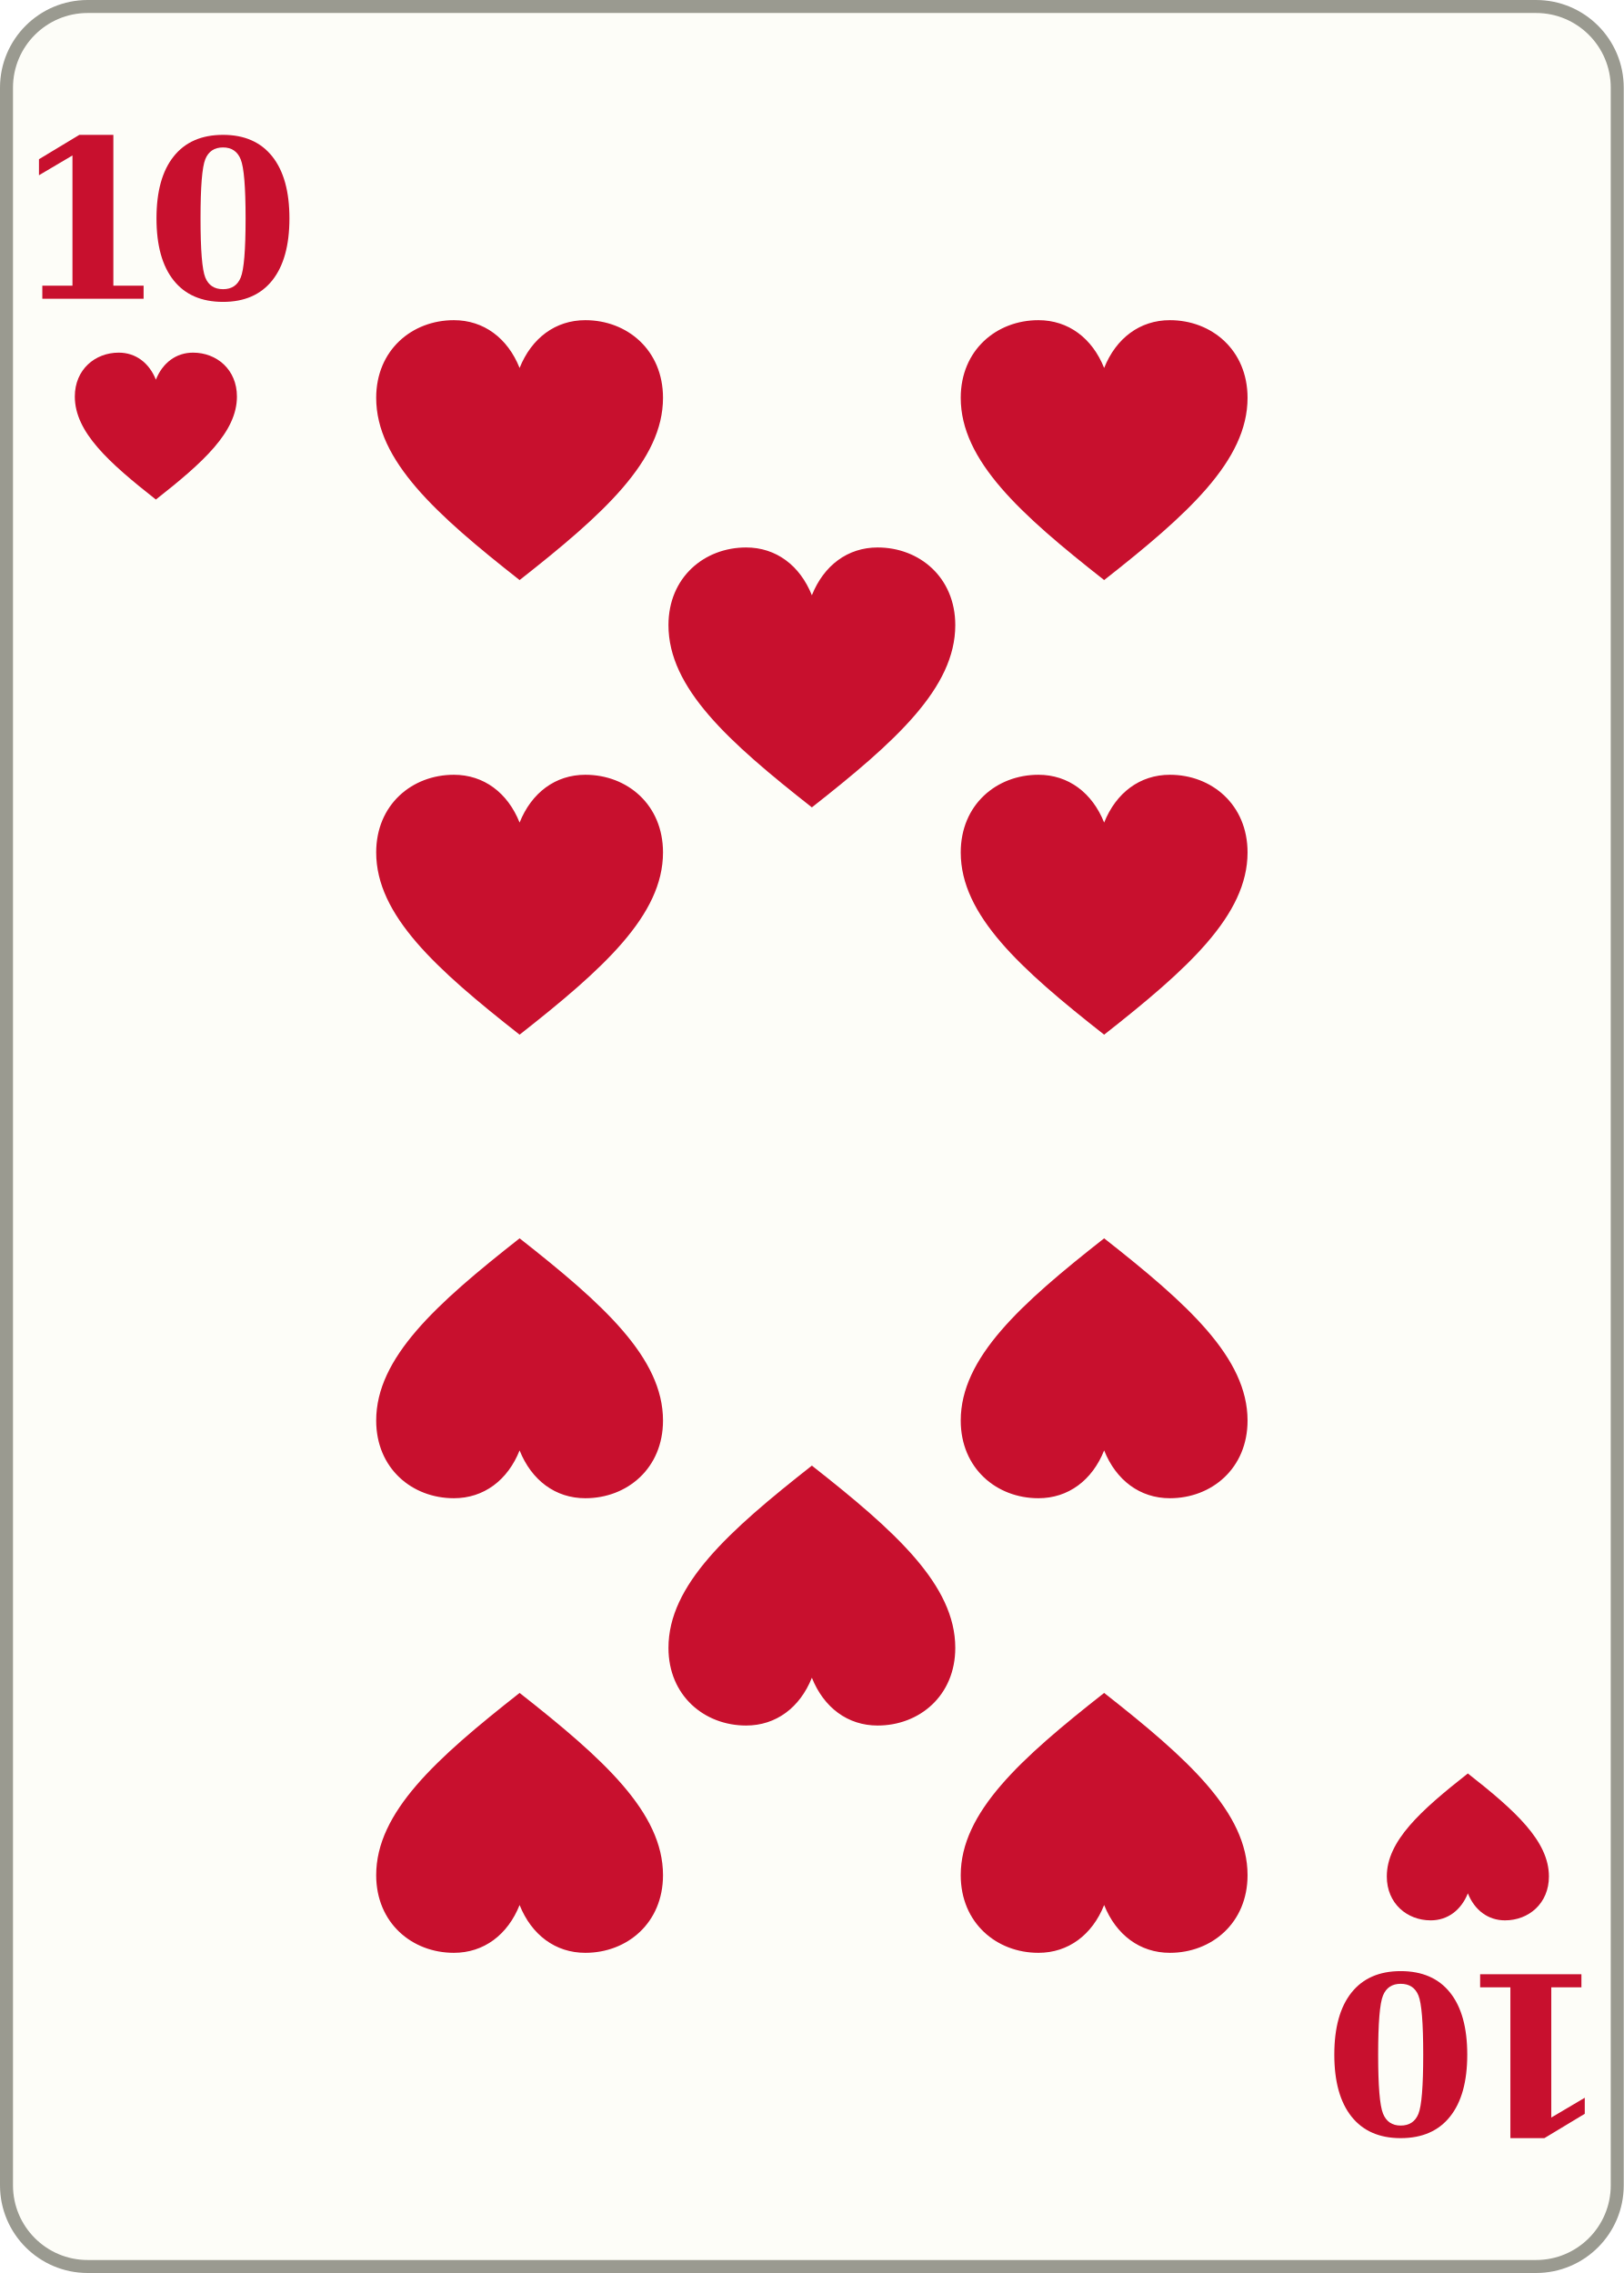
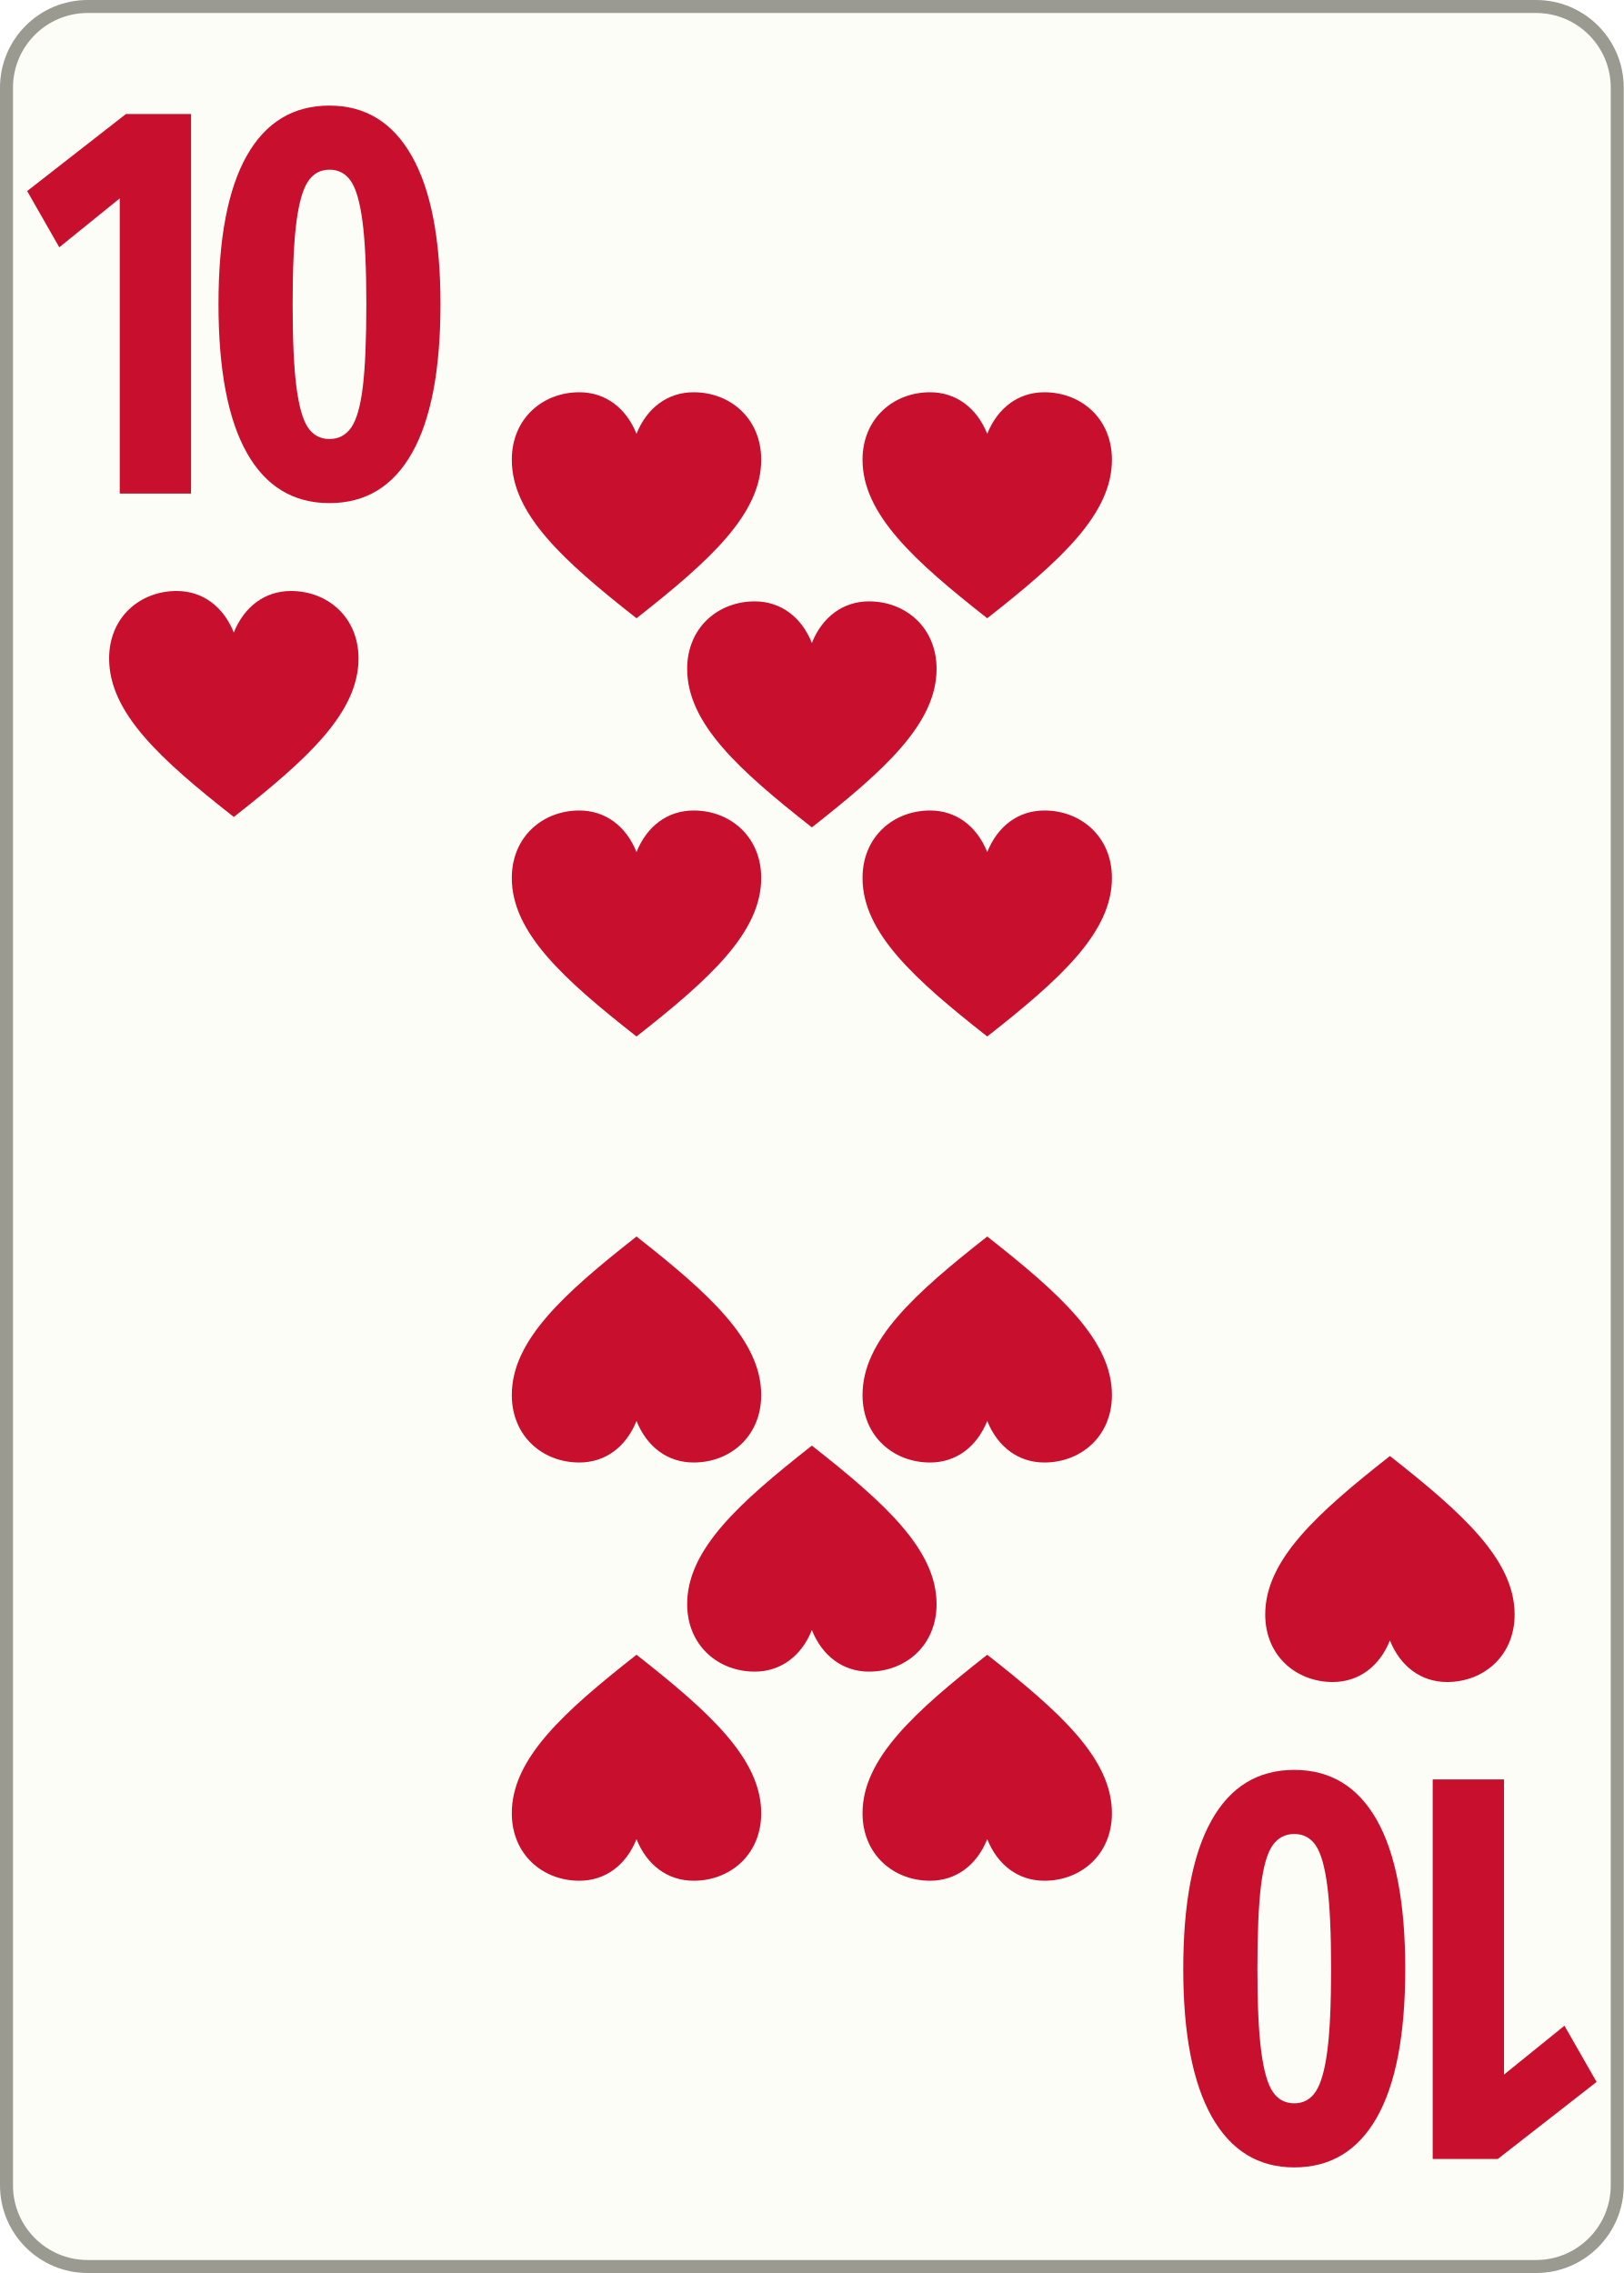
<svg xmlns="http://www.w3.org/2000/svg" viewBox="0 0 250 350" width="250" height="350">
  <rect x="1" y="1" width="248" height="348" rx="12.5" fill="#fdfdf8" stroke="#9a9a90" stroke-width="2" />
  <g>
-     <text x="24" y="46" font-family="'DejaVu Serif', Georgia, 'Times New Roman', serif" font-size="34" font-weight="bold" fill="#c8102e" text-anchor="middle" letter-spacing="-3">10</text>
-     <path d="M50 92 C 22 70 2 52 2 31 C 2 15 14 5 28 5 C 38 5 46 11 50 21 C 54 11 62 5 72 5 C 86 5 98 15 98 31 C 98 52 78 70 50 92 Z" fill="#c8102e" transform="translate(11.00 53.00) scale(0.26)" />
+     <path d="M-19.78-58.44L-7.84-58.44L-7.84 0L-20.91 0L-20.91-45.45L-31.99-37.92L-37.88-46.58M17.53-59.74Q27.40-59.74 32.64-51.95Q37.88-44.16 37.88-29.18Q37.88-14.03 32.68-6.28Q27.49 1.47 17.53 1.47Q7.58 1.47 2.38-6.28Q-2.81-14.03-2.81-29.18Q-2.81-44.33 2.38-52.03Q7.58-59.74 17.53-59.74M17.53-49.87Q15.02-49.87 13.59-48.05Q12.16-46.23 11.47-41.77Q10.78-37.32 10.78-29.18Q10.78-20.95 11.47-16.45Q12.16-11.95 13.59-10.17Q15.02-8.40 17.53-8.40Q20.04-8.40 21.52-10.17Q22.99-11.95 23.64-16.41Q24.29-20.87 24.29-29.18Q24.29-37.40 23.59-41.86Q22.90-46.32 21.47-48.10Q20.04-49.87 17.53-49.87" fill="#c8102e" transform="translate(36 76) scale(0.84 1)" />
+     <path d="M50 92 C 22 70 2 52 2 31 C 2 15 14 5 28 5 C 38 5 46 11 50 21 C 54 11 62 5 72 5 C 86 5 98 15 98 31 C 98 52 78 70 50 92 Z" fill="#c8102e" transform="translate(16.00 89.00) scale(0.4)" />
  </g>
  <g transform="rotate(180 125 175)">
-     <text x="24" y="46" font-family="'DejaVu Serif', Georgia, 'Times New Roman', serif" font-size="34" font-weight="bold" fill="#c8102e" text-anchor="middle" letter-spacing="-3">10</text>
-     <path d="M50 92 C 22 70 2 52 2 31 C 2 15 14 5 28 5 C 38 5 46 11 50 21 C 54 11 62 5 72 5 C 86 5 98 15 98 31 C 98 52 78 70 50 92 Z" fill="#c8102e" transform="translate(11.00 53.00) scale(0.26)" />
+     <path d="M-19.78-58.44L-7.84-58.44L-7.84 0L-20.91 0L-20.91-45.45L-31.99-37.92L-37.88-46.58M17.53-59.74Q27.40-59.74 32.64-51.95Q37.88-44.16 37.88-29.18Q37.88-14.03 32.68-6.28Q27.49 1.47 17.53 1.47Q7.58 1.47 2.38-6.28Q-2.81-14.03-2.81-29.18Q-2.81-44.33 2.38-52.03Q7.58-59.74 17.53-59.74M17.53-49.87Q15.02-49.87 13.59-48.05Q12.16-46.23 11.47-41.77Q10.78-37.32 10.78-29.18Q10.78-20.95 11.47-16.45Q12.16-11.95 13.59-10.17Q15.02-8.40 17.53-8.40Q20.04-8.40 21.52-10.17Q22.99-11.95 23.64-16.41Q24.29-20.87 24.29-29.18Q24.29-37.40 23.59-41.86Q22.90-46.32 21.47-48.10Q20.04-49.87 17.53-49.87" fill="#c8102e" transform="translate(36 76) scale(0.84 1)" />
+     <path d="M50 92 C 22 70 2 52 2 31 C 2 15 14 5 28 5 C 38 5 46 11 50 21 C 54 11 62 5 72 5 C 86 5 98 15 98 31 C 98 52 78 70 50 92 Z" fill="#c8102e" transform="translate(16.00 89.00) scale(0.4)" />
  </g>
-   <path d="M50 92 C 22 70 2 52 2 31 C 2 15 14 5 28 5 C 38 5 46 11 50 21 C 54 11 62 5 72 5 C 86 5 98 15 98 31 C 98 52 78 70 50 92 Z" fill="#c8102e" transform="translate(57.00 47.00) scale(0.46)" />
-   <path d="M50 92 C 22 70 2 52 2 31 C 2 15 14 5 28 5 C 38 5 46 11 50 21 C 54 11 62 5 72 5 C 86 5 98 15 98 31 C 98 52 78 70 50 92 Z" fill="#c8102e" transform="translate(147.00 47.00) scale(0.46)" />
-   <path d="M50 92 C 22 70 2 52 2 31 C 2 15 14 5 28 5 C 38 5 46 11 50 21 C 54 11 62 5 72 5 C 86 5 98 15 98 31 C 98 52 78 70 50 92 Z" fill="#c8102e" transform="translate(57.00 117.00) scale(0.46)" />
-   <path d="M50 92 C 22 70 2 52 2 31 C 2 15 14 5 28 5 C 38 5 46 11 50 21 C 54 11 62 5 72 5 C 86 5 98 15 98 31 C 98 52 78 70 50 92 Z" fill="#c8102e" transform="translate(147.00 117.00) scale(0.46)" />
-   <path d="M50 92 C 22 70 2 52 2 31 C 2 15 14 5 28 5 C 38 5 46 11 50 21 C 54 11 62 5 72 5 C 86 5 98 15 98 31 C 98 52 78 70 50 92 Z" fill="#c8102e" transform="translate(57.00 187.00) scale(0.46) rotate(180 50 50)" />
-   <path d="M50 92 C 22 70 2 52 2 31 C 2 15 14 5 28 5 C 38 5 46 11 50 21 C 54 11 62 5 72 5 C 86 5 98 15 98 31 C 98 52 78 70 50 92 Z" fill="#c8102e" transform="translate(147.00 187.00) scale(0.46) rotate(180 50 50)" />
-   <path d="M50 92 C 22 70 2 52 2 31 C 2 15 14 5 28 5 C 38 5 46 11 50 21 C 54 11 62 5 72 5 C 86 5 98 15 98 31 C 98 52 78 70 50 92 Z" fill="#c8102e" transform="translate(57.00 257.00) scale(0.46) rotate(180 50 50)" />
-   <path d="M50 92 C 22 70 2 52 2 31 C 2 15 14 5 28 5 C 38 5 46 11 50 21 C 54 11 62 5 72 5 C 86 5 98 15 98 31 C 98 52 78 70 50 92 Z" fill="#c8102e" transform="translate(147.00 257.00) scale(0.46) rotate(180 50 50)" />
-   <path d="M50 92 C 22 70 2 52 2 31 C 2 15 14 5 28 5 C 38 5 46 11 50 21 C 54 11 62 5 72 5 C 86 5 98 15 98 31 C 98 52 78 70 50 92 Z" fill="#c8102e" transform="translate(102.00 82.00) scale(0.46)" />
-   <path d="M50 92 C 22 70 2 52 2 31 C 2 15 14 5 28 5 C 38 5 46 11 50 21 C 54 11 62 5 72 5 C 86 5 98 15 98 31 C 98 52 78 70 50 92 Z" fill="#c8102e" transform="translate(102.00 222.00) scale(0.46) rotate(180 50 50)" />
+   <path d="M50 92 C 22 70 2 52 2 31 C 2 15 14 5 28 5 C 38 5 46 11 50 21 C 54 11 62 5 72 5 C 86 5 98 15 98 31 C 98 52 78 70 50 92 Z" fill="#c8102e" transform="translate(78.00 58.40) scale(0.4)" />
+   <path d="M50 92 C 22 70 2 52 2 31 C 2 15 14 5 28 5 C 38 5 46 11 50 21 C 54 11 62 5 72 5 C 86 5 98 15 98 31 C 98 52 78 70 50 92 Z" fill="#c8102e" transform="translate(132.00 58.40) scale(0.4)" />
+   <path d="M50 92 C 22 70 2 52 2 31 C 2 15 14 5 28 5 C 38 5 46 11 50 21 C 54 11 62 5 72 5 C 86 5 98 15 98 31 C 98 52 78 70 50 92 Z" fill="#c8102e" transform="translate(78.00 122.80) scale(0.4)" />
+   <path d="M50 92 C 22 70 2 52 2 31 C 2 15 14 5 28 5 C 38 5 46 11 50 21 C 54 11 62 5 72 5 C 86 5 98 15 98 31 C 98 52 78 70 50 92 Z" fill="#c8102e" transform="translate(132.00 122.80) scale(0.4)" />
+   <path d="M50 92 C 22 70 2 52 2 31 C 2 15 14 5 28 5 C 38 5 46 11 50 21 C 54 11 62 5 72 5 C 86 5 98 15 98 31 C 98 52 78 70 50 92 Z" fill="#c8102e" transform="translate(78.00 187.20) scale(0.4) rotate(180 50 50)" />
+   <path d="M50 92 C 22 70 2 52 2 31 C 2 15 14 5 28 5 C 38 5 46 11 50 21 C 54 11 62 5 72 5 C 86 5 98 15 98 31 C 98 52 78 70 50 92 Z" fill="#c8102e" transform="translate(132.00 187.20) scale(0.4) rotate(180 50 50)" />
+   <path d="M50 92 C 22 70 2 52 2 31 C 2 15 14 5 28 5 C 38 5 46 11 50 21 C 54 11 62 5 72 5 C 86 5 98 15 98 31 C 98 52 78 70 50 92 Z" fill="#c8102e" transform="translate(78.00 251.60) scale(0.4) rotate(180 50 50)" />
+   <path d="M50 92 C 22 70 2 52 2 31 C 2 15 14 5 28 5 C 38 5 46 11 50 21 C 54 11 62 5 72 5 C 86 5 98 15 98 31 C 98 52 78 70 50 92 Z" fill="#c8102e" transform="translate(132.00 251.60) scale(0.4) rotate(180 50 50)" />
+   <path d="M50 92 C 22 70 2 52 2 31 C 2 15 14 5 28 5 C 38 5 46 11 50 21 C 54 11 62 5 72 5 C 86 5 98 15 98 31 C 98 52 78 70 50 92 Z" fill="#c8102e" transform="translate(105.00 90.60) scale(0.4)" />
+   <path d="M50 92 C 22 70 2 52 2 31 C 2 15 14 5 28 5 C 38 5 46 11 50 21 C 54 11 62 5 72 5 C 86 5 98 15 98 31 C 98 52 78 70 50 92 Z" fill="#c8102e" transform="translate(105.00 219.40) scale(0.4) rotate(180 50 50)" />
</svg>
